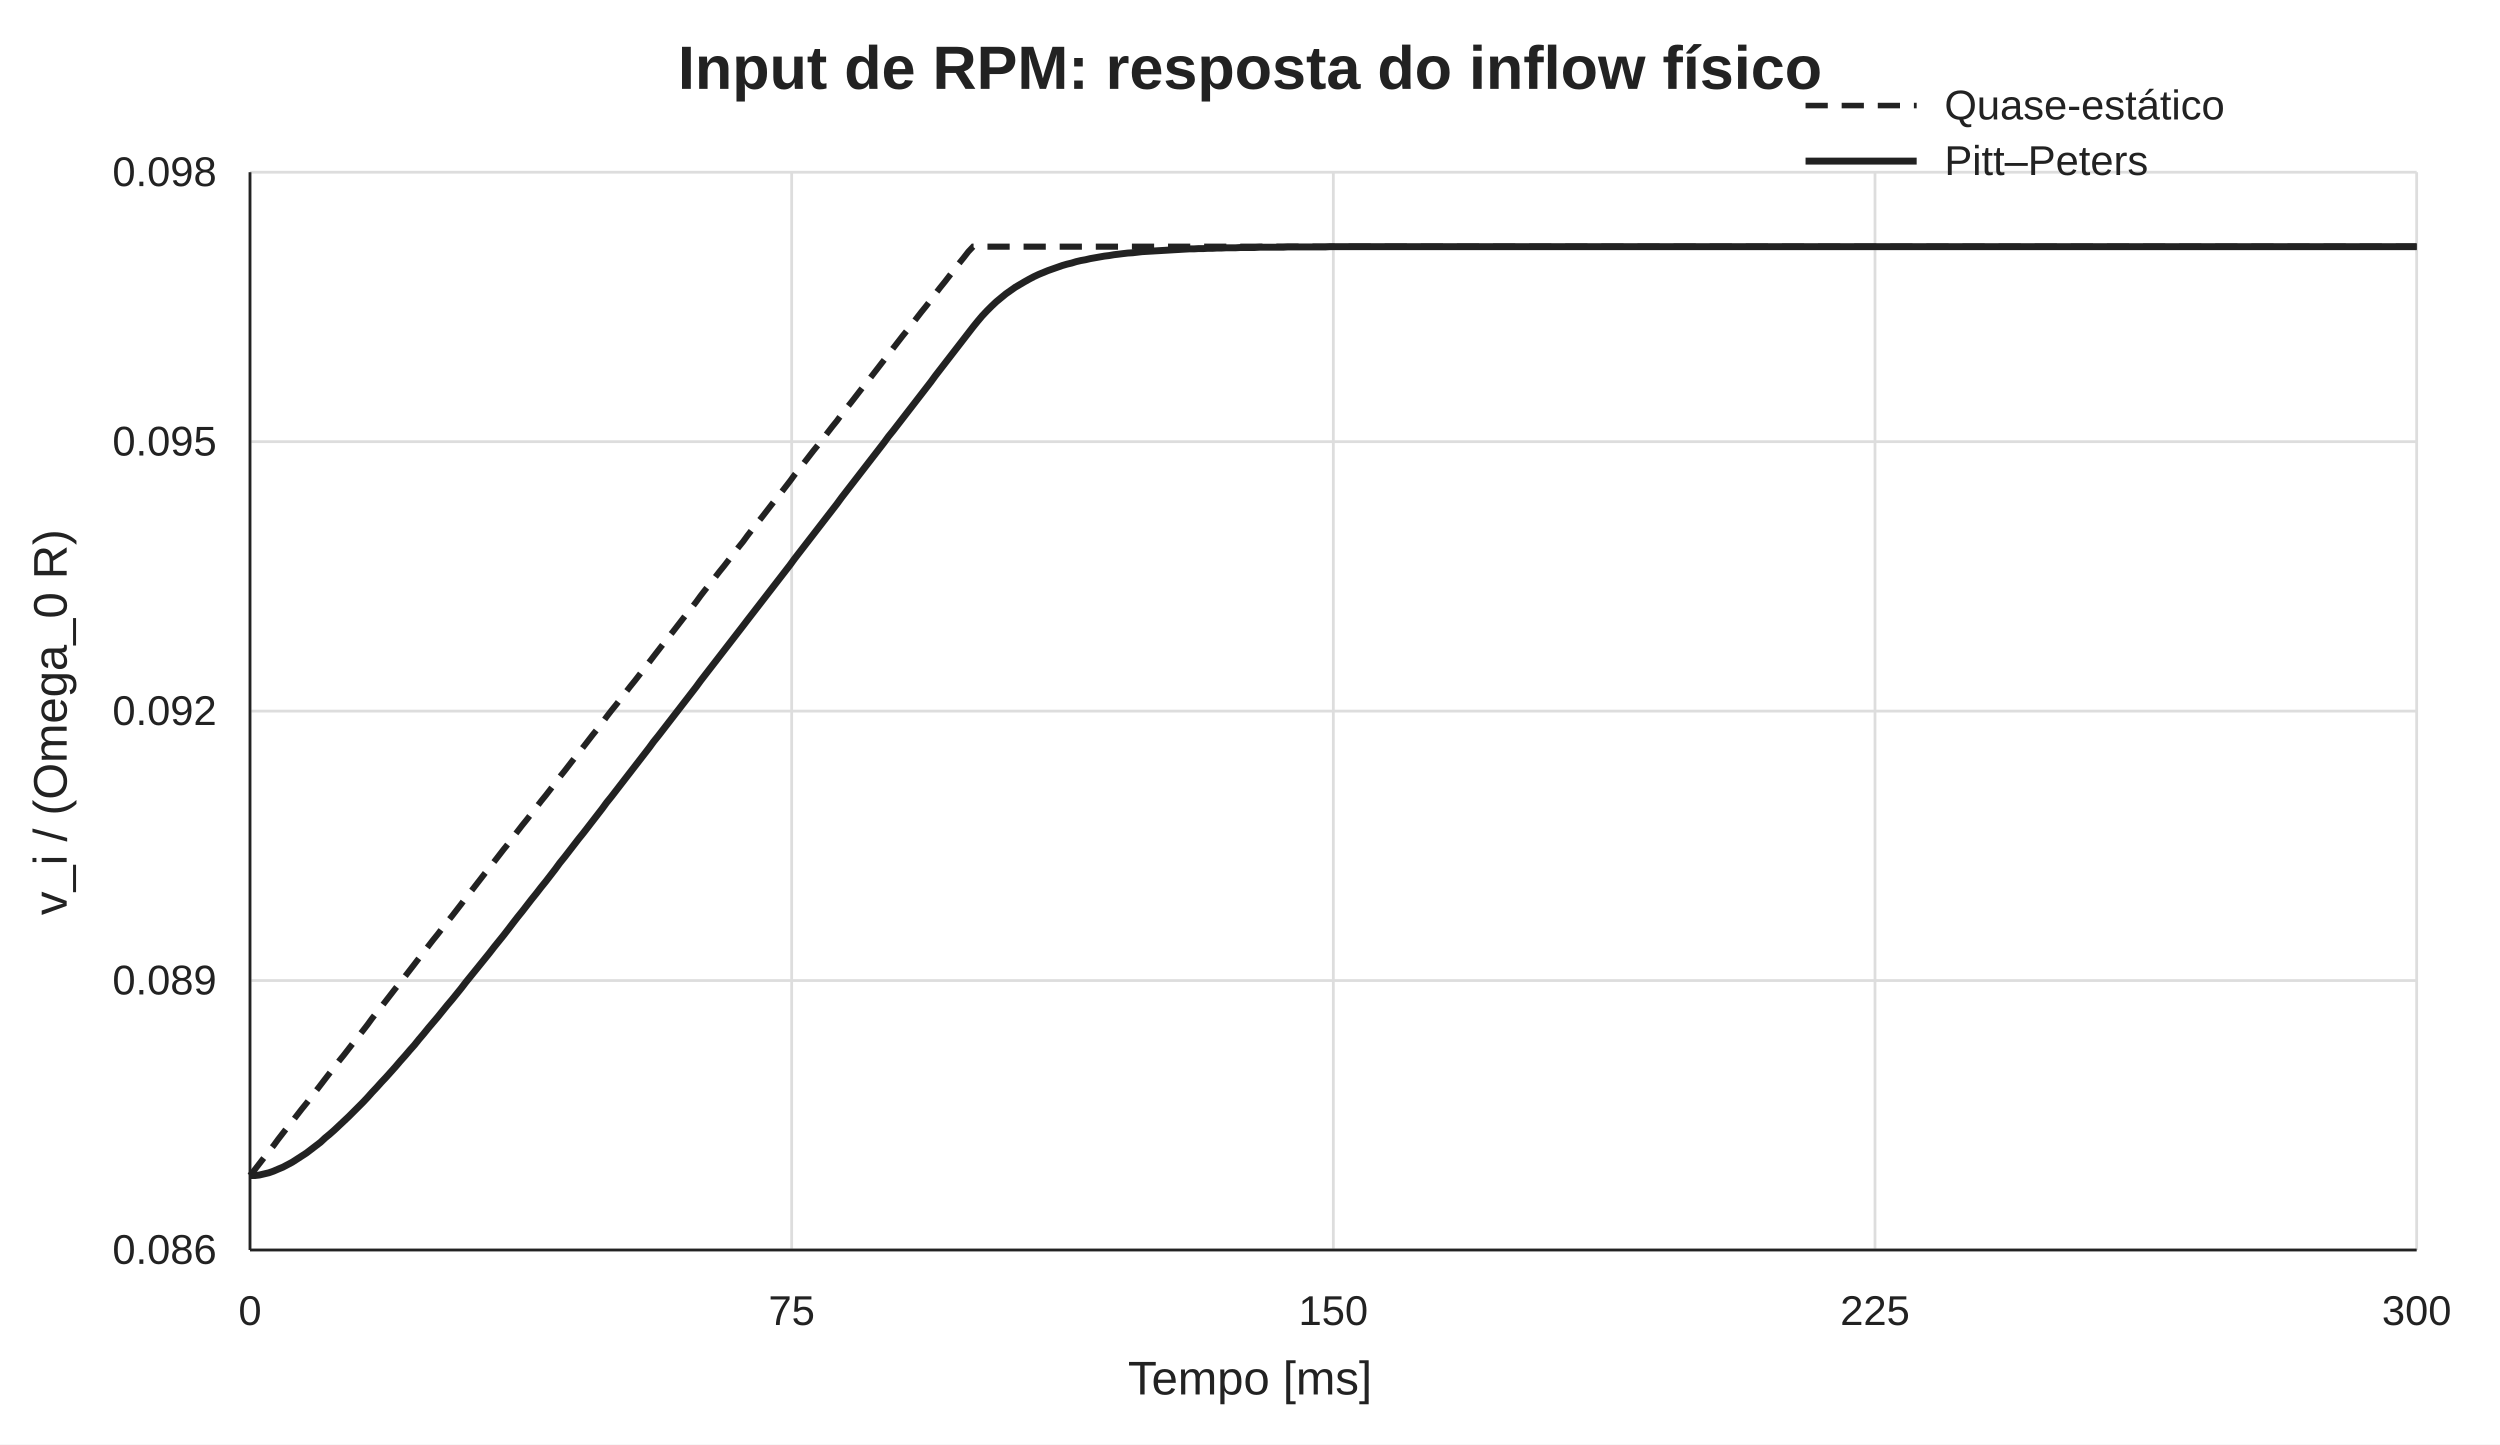
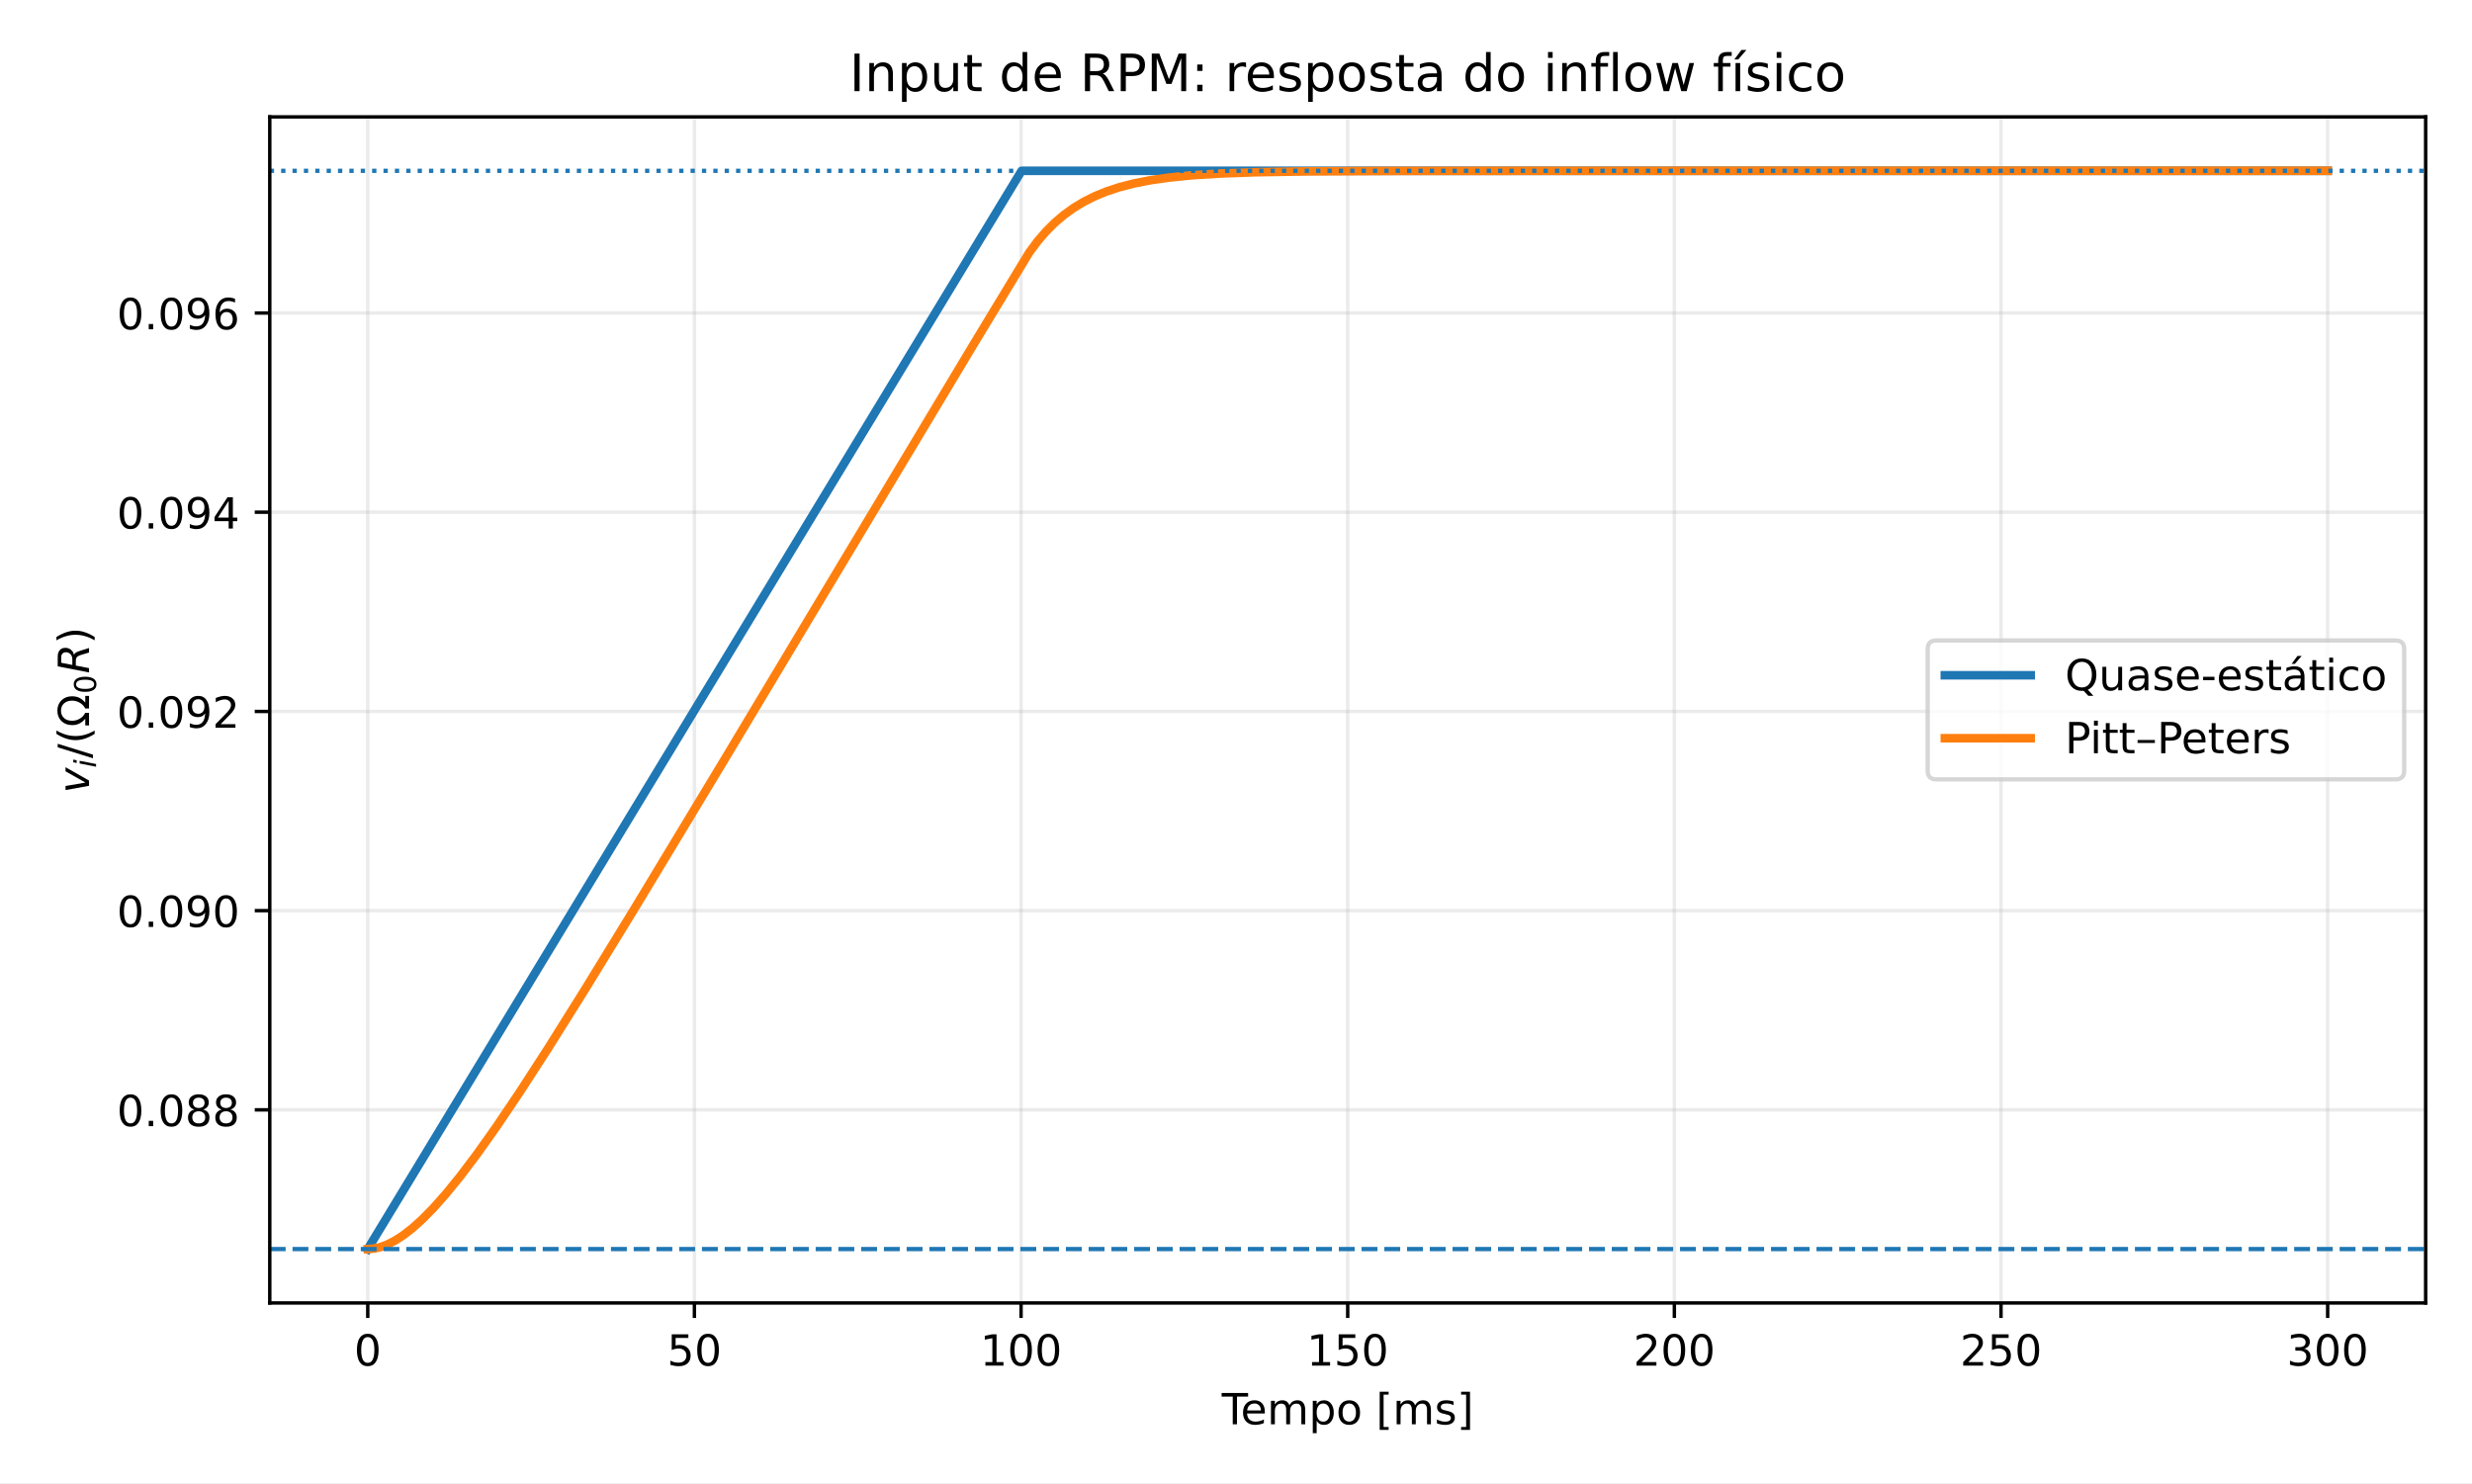
- <svg xmlns="http://www.w3.org/2000/svg" width="900" height="520" viewBox="0 0 900 520">
-   <style>text{font-family:Arial,sans-serif;font-size:15px;fill:#222}.title{font-size:22px;font-weight:600}.lab{font-size:17px}</style>
-   <rect width="100%" height="100%" fill="white" />
-   <text class="title" x="450" y="32" text-anchor="middle">Input de RPM: resposta do inflow físico</text>
-   <line x1="90" y1="62" x2="90" y2="450" stroke="#ddd" />
-   <text x="90" y="477" text-anchor="middle">0</text>
-   <line x1="90" y1="62" x2="870" y2="62" stroke="#ddd" />
-   <text x="78" y="67" text-anchor="end">0.098</text>
-   <line x1="285" y1="62" x2="285" y2="450" stroke="#ddd" />
-   <text x="285" y="477" text-anchor="middle">75</text>
-   <line x1="90" y1="159" x2="870" y2="159" stroke="#ddd" />
-   <text x="78" y="164" text-anchor="end">0.095</text>
-   <line x1="480" y1="62" x2="480" y2="450" stroke="#ddd" />
-   <text x="480" y="477" text-anchor="middle">150</text>
-   <line x1="90" y1="256" x2="870" y2="256" stroke="#ddd" />
-   <text x="78" y="261" text-anchor="end">0.092</text>
-   <line x1="675" y1="62" x2="675" y2="450" stroke="#ddd" />
-   <text x="675" y="477" text-anchor="middle">225</text>
-   <line x1="90" y1="353" x2="870" y2="353" stroke="#ddd" />
-   <text x="78" y="358" text-anchor="end">0.089</text>
-   <line x1="870" y1="62" x2="870" y2="450" stroke="#ddd" />
-   <text x="870" y="477" text-anchor="middle">300</text>
-   <line x1="90" y1="450" x2="870" y2="450" stroke="#ddd" />
-   <text x="78" y="455" text-anchor="end">0.086</text>
-   <line x1="90" y1="450" x2="870" y2="450" stroke="#222" />
-   <line x1="90" y1="62" x2="90" y2="450" stroke="#222" />
-   <polyline fill="none" stroke="#222" stroke-width="2.2" stroke-dasharray="8 5" points="90.0,423.2 91.7,421.1 93.4,418.9 95.1,416.7 96.8,414.5 98.5,412.4 100.1,410.2 101.8,408.0 103.5,405.8 105.2,403.7 106.9,401.5 108.6,399.3 110.3,397.2 112.0,395.0 113.7,392.8 115.4,390.6 117.0,388.5 118.7,386.3 120.4,384.1 122.1,381.9 123.8,379.8 125.5,377.6 127.2,375.4 128.9,373.2 130.6,371.1 132.3,368.9 133.9,366.7 135.6,364.5 137.3,362.4 139.0,360.2 140.7,358.0 142.4,355.8 144.1,353.7 145.8,351.5 147.5,349.3 149.2,347.1 150.8,345.0 152.5,342.8 154.2,340.6 155.9,338.4 157.6,336.3 159.3,334.1 161.0,331.9 162.7,329.8 164.4,327.6 166.1,325.4 167.7,323.2 169.4,321.1 171.1,318.9 172.8,316.7 174.5,314.5 176.2,312.4 177.9,310.2 179.6,308.0 181.3,305.8 183.0,303.7 184.6,301.5 186.3,299.3 188.0,297.1 189.7,295.0 191.4,292.8 193.1,290.6 194.8,288.4 196.5,286.3 198.2,284.1 199.9,281.9 201.5,279.7 203.2,277.6 204.9,275.4 206.6,273.2 208.3,271.1 210.0,268.9 211.7,266.7 213.4,264.5 215.1,262.4 216.8,260.2 218.4,258.0 220.1,255.8 221.8,253.7 223.5,251.5 225.2,249.3 226.9,247.1 228.6,245.0 230.3,242.8 232.0,240.6 233.7,238.4 235.3,236.3 237.0,234.1 238.7,231.9 240.4,229.7 242.1,227.6 243.8,225.4 245.5,223.2 247.2,221.0 248.9,218.9 250.6,216.7 252.2,214.5 253.9,212.3 255.6,210.2 257.3,208.0 259.0,205.8 260.7,203.7 262.4,201.5 264.1,199.3 265.8,197.1 267.5,195.0 269.1,192.8 270.8,190.6 272.5,188.4 274.2,186.3 275.9,184.1 277.6,181.9 279.3,179.7 281.0,177.6 282.7,175.4 284.4,173.2 286.0,171.0 287.7,168.9 289.4,166.7 291.1,164.5 292.8,162.3 294.5,160.2 296.2,158.0 297.9,155.8 299.6,153.6 301.3,151.5 302.9,149.3 304.6,147.1 306.3,145.0 308.0,142.8 309.7,140.6 311.4,138.4 313.1,136.3 314.8,134.1 316.5,131.9 318.2,129.7 319.8,127.6 321.5,125.4 323.2,123.2 324.9,121.0 326.6,118.9 328.3,116.7 330.0,114.5 331.7,112.3 333.4,110.2 335.1,108.0 336.7,105.8 338.4,103.6 340.1,101.5 341.8,99.3 343.5,97.1 345.2,94.9 346.9,92.8 348.6,90.6 350.3,88.8 352.0,88.8 353.6,88.8 355.3,88.8 357.0,88.8 358.7,88.8 360.4,88.8 362.1,88.8 363.8,88.8 365.5,88.8 367.2,88.8 368.9,88.8 370.5,88.8 372.2,88.8 373.9,88.8 375.6,88.8 377.3,88.8 379.0,88.8 380.7,88.8 382.4,88.8 384.1,88.8 385.8,88.8 387.4,88.8 389.1,88.8 390.8,88.8 392.5,88.8 394.2,88.8 395.9,88.8 397.6,88.8 399.3,88.8 401.0,88.8 402.7,88.8 404.3,88.8 406.0,88.8 407.7,88.8 409.4,88.8 411.1,88.8 412.8,88.8 414.5,88.8 416.2,88.8 417.9,88.8 419.6,88.8 421.2,88.8 422.9,88.8 424.6,88.8 426.3,88.8 428.0,88.8 429.7,88.8 431.4,88.8 433.1,88.8 434.8,88.8 436.5,88.8 438.1,88.8 439.8,88.8 441.5,88.8 443.2,88.8 444.9,88.8 446.6,88.8 448.3,88.8 450.0,88.8 451.7,88.8 453.4,88.8 455.0,88.8 456.7,88.8 458.4,88.8 460.1,88.8 461.8,88.8 463.5,88.8 465.2,88.8 466.9,88.8 468.6,88.8 470.3,88.8 471.9,88.8 473.6,88.8 475.3,88.8 477.0,88.8 478.7,88.8 480.4,88.8 482.1,88.8 483.8,88.8 485.5,88.8 487.2,88.8 488.8,88.8 490.5,88.8 492.2,88.8 493.9,88.8 495.6,88.8 497.3,88.8 499.0,88.8 500.7,88.8 502.4,88.8 504.1,88.8 505.7,88.8 507.4,88.8 509.1,88.8 510.8,88.8 512.5,88.8 514.2,88.8 515.9,88.8 517.6,88.8 519.3,88.8 521.0,88.8 522.6,88.8 524.3,88.8 526.0,88.8 527.7,88.8 529.4,88.8 531.1,88.8 532.8,88.8 534.5,88.8 536.2,88.8 537.9,88.8 539.5,88.8 541.2,88.8 542.9,88.8 544.6,88.8 546.3,88.8 548.0,88.8 549.7,88.8 551.4,88.8 553.1,88.8 554.8,88.8 556.4,88.8 558.1,88.8 559.8,88.8 561.5,88.8 563.2,88.8 564.9,88.8 566.6,88.8 568.3,88.8 570.0,88.8 571.7,88.8 573.3,88.8 575.0,88.8 576.7,88.8 578.4,88.8 580.1,88.8 581.8,88.8 583.5,88.8 585.2,88.8 586.9,88.8 588.6,88.8 590.2,88.8 591.9,88.8 593.6,88.8 595.3,88.8 597.0,88.8 598.7,88.8 600.4,88.8 602.1,88.8 603.8,88.8 605.5,88.8 607.1,88.8 608.8,88.8 610.5,88.8 612.2,88.8 613.9,88.8 615.6,88.8 617.3,88.8 619.0,88.8 620.7,88.8 622.4,88.8 624.0,88.8 625.7,88.8 627.4,88.8 629.1,88.8 630.8,88.8 632.5,88.8 634.2,88.8 635.9,88.8 637.6,88.8 639.3,88.8 640.9,88.8 642.6,88.8 644.3,88.8 646.0,88.8 647.7,88.8 649.4,88.8 651.1,88.8 652.8,88.8 654.5,88.8 656.2,88.8 657.8,88.8 659.5,88.8 661.2,88.8 662.9,88.8 664.6,88.8 666.3,88.8 668.0,88.8 669.7,88.8 671.4,88.8 673.1,88.8 674.7,88.8 676.4,88.8 678.1,88.8 679.8,88.8 681.5,88.8 683.2,88.8 684.9,88.8 686.6,88.8 688.3,88.8 690.0,88.8 691.6,88.8 693.3,88.8 695.0,88.8 696.7,88.8 698.4,88.8 700.1,88.8 701.8,88.8 703.5,88.8 705.2,88.8 706.9,88.8 708.5,88.8 710.2,88.8 711.9,88.8 713.6,88.8 715.3,88.8 717.0,88.8 718.7,88.8 720.4,88.8 722.1,88.8 723.8,88.8 725.4,88.8 727.1,88.8 728.8,88.8 730.5,88.8 732.2,88.8 733.9,88.8 735.6,88.8 737.3,88.8 739.0,88.8 740.7,88.8 742.3,88.8 744.0,88.8 745.7,88.8 747.4,88.8 749.1,88.8 750.8,88.8 752.5,88.8 754.2,88.8 755.9,88.8 757.6,88.8 759.2,88.8 760.9,88.8 762.6,88.8 764.3,88.8 766.0,88.8 767.7,88.8 769.4,88.8 771.1,88.8 772.8,88.8 774.5,88.8 776.1,88.8 777.8,88.8 779.5,88.8 781.2,88.8 782.9,88.8 784.6,88.8 786.3,88.8 788.0,88.8 789.7,88.8 791.4,88.8 793.0,88.8 794.7,88.8 796.4,88.8 798.1,88.8 799.8,88.8 801.5,88.8 803.2,88.8 804.9,88.8 806.6,88.8 808.3,88.8 809.9,88.8 811.6,88.8 813.3,88.8 815.0,88.8 816.7,88.8 818.4,88.8 820.1,88.8 821.8,88.8 823.5,88.8 825.2,88.8 826.8,88.8 828.5,88.8 830.2,88.8 831.9,88.8 833.6,88.8 835.3,88.8 837.0,88.8 838.7,88.8 840.4,88.8 842.1,88.8 843.7,88.8 845.4,88.8 847.1,88.8 848.8,88.8 850.5,88.8 852.2,88.8 853.9,88.8 855.6,88.8 857.3,88.8 859.0,88.8 860.6,88.8 862.3,88.8 864.0,88.8 865.7,88.8 867.4,88.8 869.1,88.8 870.0,88.8" />
-   <polyline fill="none" stroke="#222" stroke-width="2.5" points="90.0,423.2 91.7,423.2 93.4,423.0 95.1,422.6 96.8,422.2 98.5,421.6 100.1,420.9 101.8,420.2 103.5,419.3 105.2,418.4 106.9,417.3 108.6,416.2 110.3,415.1 112.0,413.8 113.7,412.5 115.4,411.2 117.0,409.7 118.7,408.3 120.4,406.8 122.1,405.2 123.8,403.6 125.5,402.0 127.2,400.3 128.9,398.6 130.6,396.9 132.3,395.1 133.9,393.3 135.6,391.5 137.3,389.6 139.0,387.8 140.7,385.9 142.4,384.0 144.1,382.0 145.8,380.1 147.5,378.1 149.2,376.2 150.8,374.2 152.5,372.2 154.2,370.1 155.9,368.1 157.6,366.1 159.3,364.0 161.0,361.9 162.7,359.9 164.4,357.8 166.1,355.7 167.7,353.6 169.4,351.5 171.1,349.4 172.8,347.3 174.5,345.2 176.2,343.1 177.9,340.9 179.6,338.8 181.3,336.7 183.0,334.5 184.6,332.4 186.3,330.2 188.0,328.1 189.7,325.9 191.4,323.7 193.1,321.6 194.8,319.4 196.5,317.3 198.2,315.1 199.9,312.9 201.5,310.7 203.2,308.6 204.9,306.4 206.6,304.2 208.3,302.0 210.0,299.9 211.7,297.7 213.4,295.5 215.1,293.3 216.8,291.1 218.4,288.9 220.1,286.8 221.8,284.6 223.5,282.4 225.2,280.2 226.9,278.0 228.6,275.8 230.3,273.6 232.0,271.4 233.7,269.2 235.3,267.0 237.0,264.9 238.7,262.7 240.4,260.5 242.1,258.3 243.8,256.1 245.5,253.9 247.2,251.7 248.9,249.5 250.6,247.3 252.2,245.1 253.9,242.9 255.6,240.7 257.3,238.5 259.0,236.3 260.7,234.1 262.4,231.9 264.1,229.7 265.8,227.5 267.5,225.3 269.1,223.2 270.8,221.0 272.5,218.8 274.2,216.6 275.9,214.4 277.6,212.2 279.3,210.0 281.0,207.8 282.7,205.6 284.4,203.4 286.0,201.2 287.7,199.0 289.4,196.8 291.1,194.6 292.8,192.4 294.5,190.2 296.2,188.0 297.9,185.8 299.6,183.6 301.3,181.4 302.9,179.2 304.6,177.0 306.3,174.8 308.0,172.6 309.7,170.4 311.4,168.2 313.1,166.0 314.8,163.8 316.5,161.6 318.2,159.4 319.8,157.2 321.5,155.1 323.2,152.9 324.9,150.7 326.6,148.5 328.3,146.3 330.0,144.1 331.7,141.9 333.4,139.7 335.1,137.5 336.7,135.3 338.4,133.1 340.1,130.9 341.8,128.7 343.5,126.5 345.2,124.3 346.9,122.1 348.6,119.9 350.3,117.7 352.0,115.6 353.6,113.7 355.3,111.9 357.0,110.2 358.7,108.6 360.4,107.2 362.1,105.8 363.8,104.6 365.5,103.4 367.2,102.4 368.9,101.4 370.5,100.5 372.2,99.6 373.9,98.8 375.6,98.1 377.3,97.4 379.0,96.8 380.7,96.2 382.4,95.6 384.1,95.1 385.8,94.7 387.4,94.2 389.1,93.8 390.8,93.5 392.5,93.1 394.2,92.8 395.9,92.5 397.6,92.2 399.3,92.0 401.0,91.7 402.7,91.5 404.3,91.3 406.0,91.1 407.7,91.0 409.4,90.8 411.1,90.6 412.8,90.5 414.5,90.4 416.2,90.3 417.9,90.2 419.6,90.1 421.2,90.0 422.9,89.9 424.6,89.8 426.3,89.7 428.0,89.6 429.7,89.6 431.4,89.5 433.1,89.5 434.8,89.4 436.5,89.4 438.1,89.3 439.8,89.3 441.5,89.2 443.2,89.2 444.9,89.2 446.6,89.1 448.3,89.1 450.0,89.1 451.7,89.1 453.4,89.0 455.0,89.0 456.7,89.0 458.4,89.0 460.1,89.0 461.8,89.0 463.5,88.9 465.2,88.9 466.9,88.9 468.6,88.9 470.3,88.9 471.9,88.9 473.6,88.9 475.3,88.9 477.0,88.9 478.7,88.8 480.4,88.8 482.1,88.8 483.8,88.8 485.5,88.8 487.2,88.8 488.8,88.8 490.5,88.8 492.2,88.8 493.9,88.8 495.6,88.8 497.3,88.8 499.0,88.8 500.7,88.8 502.4,88.8 504.1,88.8 505.7,88.8 507.4,88.8 509.1,88.8 510.8,88.8 512.5,88.8 514.2,88.8 515.9,88.8 517.6,88.8 519.3,88.8 521.0,88.8 522.6,88.8 524.3,88.8 526.0,88.8 527.7,88.8 529.4,88.8 531.1,88.8 532.8,88.8 534.5,88.8 536.2,88.8 537.9,88.8 539.5,88.8 541.2,88.8 542.9,88.8 544.6,88.8 546.3,88.8 548.0,88.8 549.7,88.8 551.4,88.8 553.1,88.8 554.8,88.8 556.4,88.8 558.1,88.8 559.8,88.8 561.5,88.8 563.2,88.8 564.9,88.8 566.6,88.8 568.3,88.8 570.0,88.8 571.7,88.8 573.3,88.8 575.0,88.8 576.7,88.8 578.4,88.8 580.1,88.8 581.8,88.8 583.5,88.8 585.2,88.8 586.9,88.8 588.6,88.8 590.2,88.8 591.9,88.8 593.6,88.8 595.3,88.8 597.0,88.8 598.7,88.8 600.4,88.8 602.1,88.8 603.8,88.8 605.5,88.8 607.1,88.8 608.8,88.8 610.5,88.8 612.2,88.8 613.9,88.8 615.6,88.8 617.3,88.8 619.0,88.8 620.7,88.8 622.4,88.8 624.0,88.8 625.7,88.8 627.4,88.8 629.1,88.8 630.8,88.8 632.5,88.8 634.2,88.8 635.9,88.8 637.6,88.8 639.3,88.8 640.9,88.8 642.6,88.8 644.3,88.8 646.0,88.8 647.7,88.8 649.4,88.8 651.1,88.8 652.8,88.8 654.5,88.8 656.2,88.8 657.8,88.8 659.5,88.8 661.2,88.8 662.9,88.8 664.6,88.8 666.3,88.8 668.0,88.8 669.7,88.8 671.4,88.8 673.1,88.8 674.7,88.8 676.4,88.8 678.1,88.8 679.8,88.8 681.5,88.8 683.2,88.8 684.9,88.8 686.6,88.8 688.3,88.8 690.0,88.8 691.6,88.8 693.3,88.8 695.0,88.8 696.7,88.8 698.4,88.8 700.1,88.8 701.8,88.8 703.5,88.8 705.2,88.8 706.9,88.8 708.5,88.8 710.2,88.8 711.9,88.8 713.6,88.8 715.3,88.8 717.0,88.8 718.7,88.8 720.4,88.8 722.1,88.8 723.8,88.8 725.4,88.8 727.1,88.8 728.8,88.8 730.5,88.8 732.2,88.8 733.9,88.8 735.6,88.8 737.3,88.8 739.0,88.8 740.7,88.8 742.3,88.8 744.0,88.8 745.7,88.8 747.4,88.8 749.1,88.8 750.8,88.8 752.5,88.8 754.2,88.8 755.9,88.8 757.6,88.8 759.2,88.8 760.9,88.8 762.6,88.8 764.3,88.8 766.0,88.8 767.7,88.8 769.4,88.8 771.1,88.8 772.8,88.8 774.5,88.8 776.1,88.8 777.8,88.8 779.5,88.8 781.2,88.8 782.9,88.8 784.6,88.8 786.3,88.8 788.0,88.8 789.7,88.8 791.4,88.8 793.0,88.8 794.7,88.8 796.4,88.8 798.1,88.8 799.8,88.8 801.5,88.8 803.2,88.8 804.9,88.8 806.6,88.8 808.3,88.8 809.9,88.8 811.6,88.8 813.3,88.8 815.0,88.8 816.7,88.8 818.4,88.8 820.1,88.8 821.8,88.8 823.5,88.8 825.2,88.8 826.8,88.8 828.5,88.8 830.2,88.8 831.9,88.8 833.6,88.8 835.3,88.8 837.0,88.8 838.7,88.8 840.4,88.8 842.1,88.8 843.7,88.8 845.4,88.8 847.1,88.8 848.8,88.8 850.5,88.8 852.2,88.8 853.9,88.8 855.6,88.8 857.3,88.8 859.0,88.8 860.6,88.8 862.3,88.8 864.0,88.8 865.7,88.8 867.4,88.8 869.1,88.8 870.0,88.8" />
-   <text class="lab" x="450" y="502" text-anchor="middle">Tempo [ms]</text>
-   <text class="lab" transform="translate(24 260) rotate(-90)" text-anchor="middle">v_i / (Omega_0 R)</text>
-   <line x1="650" y1="38" x2="690" y2="38" stroke="#222" stroke-width="2" stroke-dasharray="8 5" />
-   <text x="700" y="43">Quase-estático</text>
-   <line x1="650" y1="58" x2="690" y2="58" stroke="#222" stroke-width="2.5" />
-   <text x="700" y="63">Pitt–Peters</text>
+ <svg xmlns="http://www.w3.org/2000/svg" xmlns:xlink="http://www.w3.org/1999/xlink" width="576pt" height="345.6pt" viewBox="0 0 576 345.6" version="1.1">
+   <defs>
+     <style type="text/css">*{stroke-linejoin: round; stroke-linecap: butt}</style>
+   </defs>
+   <g id="figure_1">
+     <g id="patch_1">
+       <path d="M 0 345.6  L 576 345.6  L 576 0  L 0 0  z " style="fill: #ffffff" />
+     </g>
+     <g id="axes_1">
+       <g id="patch_2">
+         <path d="M 62.858 303.64  L 565.2 303.64  L 565.2 27.24  L 62.858 27.24  z " style="fill: #ffffff" />
+       </g>
+       <g id="matplotlib.axis_1">
+         <g id="xtick_1">
+           <g id="line2d_1">
+             <path d="M 85.692 303.64  L 85.692 27.24  " clip-path="url(#pd64f3fe9ce)" style="fill: none; stroke: #b0b0b0; stroke-opacity: 0.25; stroke-width: 0.8; stroke-linecap: square" />
+           </g>
+           <g id="line2d_2">
+             <defs>
+               <path id="mab93acaf4c" d="M 0 0  L 0 3.5  " style="stroke: #000000; stroke-width: 0.8" />
+             </defs>
+             <g>
+               <use xlink:href="#mab93acaf4c" x="85.692" y="303.64" style="stroke: #000000; stroke-width: 0.8" />
+             </g>
+           </g>
+           <g id="text_1">
+             <text style="font-size: 10px; font-family: 'DejaVu Sans', 'Bitstream Vera Sans', 'Computer Modern Sans Serif', 'Lucida Grande', 'Verdana', 'Geneva', 'Lucid', 'Arial', 'Helvetica', 'Avant Garde', sans-serif; text-anchor: middle" x="85.692" y="318.238" transform="rotate(-0 85.69173 318.2384)">0</text>
+           </g>
+         </g>
+         <g id="xtick_2">
+           <g id="line2d_3">
+             <path d="M 161.804 303.64  L 161.804 27.24  " clip-path="url(#pd64f3fe9ce)" style="fill: none; stroke: #b0b0b0; stroke-opacity: 0.25; stroke-width: 0.8; stroke-linecap: square" />
+           </g>
+           <g id="line2d_4">
+             <g>
+               <use xlink:href="#mab93acaf4c" x="161.804" y="303.64" style="stroke: #000000; stroke-width: 0.8" />
+             </g>
+           </g>
+           <g id="text_2">
+             <text style="font-size: 10px; font-family: 'DejaVu Sans', 'Bitstream Vera Sans', 'Computer Modern Sans Serif', 'Lucida Grande', 'Verdana', 'Geneva', 'Lucid', 'Arial', 'Helvetica', 'Avant Garde', sans-serif; text-anchor: middle" x="161.804" y="318.238" transform="rotate(-0 161.8042 318.2384)">50</text>
+           </g>
+         </g>
+         <g id="xtick_3">
+           <g id="line2d_5">
+             <path d="M 237.917 303.64  L 237.917 27.24  " clip-path="url(#pd64f3fe9ce)" style="fill: none; stroke: #b0b0b0; stroke-opacity: 0.25; stroke-width: 0.8; stroke-linecap: square" />
+           </g>
+           <g id="line2d_6">
+             <g>
+               <use xlink:href="#mab93acaf4c" x="237.917" y="303.64" style="stroke: #000000; stroke-width: 0.8" />
+             </g>
+           </g>
+           <g id="text_3">
+             <text style="font-size: 10px; font-family: 'DejaVu Sans', 'Bitstream Vera Sans', 'Computer Modern Sans Serif', 'Lucida Grande', 'Verdana', 'Geneva', 'Lucid', 'Arial', 'Helvetica', 'Avant Garde', sans-serif; text-anchor: middle" x="237.917" y="318.238" transform="rotate(-0 237.9166 318.2384)">100</text>
+           </g>
+         </g>
+         <g id="xtick_4">
+           <g id="line2d_7">
+             <path d="M 314.029 303.64  L 314.029 27.24  " clip-path="url(#pd64f3fe9ce)" style="fill: none; stroke: #b0b0b0; stroke-opacity: 0.25; stroke-width: 0.8; stroke-linecap: square" />
+           </g>
+           <g id="line2d_8">
+             <g>
+               <use xlink:href="#mab93acaf4c" x="314.029" y="303.64" style="stroke: #000000; stroke-width: 0.8" />
+             </g>
+           </g>
+           <g id="text_4">
+             <text style="font-size: 10px; font-family: 'DejaVu Sans', 'Bitstream Vera Sans', 'Computer Modern Sans Serif', 'Lucida Grande', 'Verdana', 'Geneva', 'Lucid', 'Arial', 'Helvetica', 'Avant Garde', sans-serif; text-anchor: middle" x="314.029" y="318.238" transform="rotate(-0 314.029 318.2384)">150</text>
+           </g>
+         </g>
+         <g id="xtick_5">
+           <g id="line2d_9">
+             <path d="M 390.141 303.64  L 390.141 27.24  " clip-path="url(#pd64f3fe9ce)" style="fill: none; stroke: #b0b0b0; stroke-opacity: 0.25; stroke-width: 0.8; stroke-linecap: square" />
+           </g>
+           <g id="line2d_10">
+             <g>
+               <use xlink:href="#mab93acaf4c" x="390.141" y="303.64" style="stroke: #000000; stroke-width: 0.8" />
+             </g>
+           </g>
+           <g id="text_5">
+             <text style="font-size: 10px; font-family: 'DejaVu Sans', 'Bitstream Vera Sans', 'Computer Modern Sans Serif', 'Lucida Grande', 'Verdana', 'Geneva', 'Lucid', 'Arial', 'Helvetica', 'Avant Garde', sans-serif; text-anchor: middle" x="390.141" y="318.238" transform="rotate(-0 390.1414 318.2384)">200</text>
+           </g>
+         </g>
+         <g id="xtick_6">
+           <g id="line2d_11">
+             <path d="M 466.254 303.64  L 466.254 27.24  " clip-path="url(#pd64f3fe9ce)" style="fill: none; stroke: #b0b0b0; stroke-opacity: 0.25; stroke-width: 0.8; stroke-linecap: square" />
+           </g>
+           <g id="line2d_12">
+             <g>
+               <use xlink:href="#mab93acaf4c" x="466.254" y="303.64" style="stroke: #000000; stroke-width: 0.8" />
+             </g>
+           </g>
+           <g id="text_6">
+             <text style="font-size: 10px; font-family: 'DejaVu Sans', 'Bitstream Vera Sans', 'Computer Modern Sans Serif', 'Lucida Grande', 'Verdana', 'Geneva', 'Lucid', 'Arial', 'Helvetica', 'Avant Garde', sans-serif; text-anchor: middle" x="466.254" y="318.238" transform="rotate(-0 466.2538 318.2384)">250</text>
+           </g>
+         </g>
+         <g id="xtick_7">
+           <g id="line2d_13">
+             <path d="M 542.366 303.64  L 542.366 27.24  " clip-path="url(#pd64f3fe9ce)" style="fill: none; stroke: #b0b0b0; stroke-opacity: 0.25; stroke-width: 0.8; stroke-linecap: square" />
+           </g>
+           <g id="line2d_14">
+             <g>
+               <use xlink:href="#mab93acaf4c" x="542.366" y="303.64" style="stroke: #000000; stroke-width: 0.8" />
+             </g>
+           </g>
+           <g id="text_7">
+             <text style="font-size: 10px; font-family: 'DejaVu Sans', 'Bitstream Vera Sans', 'Computer Modern Sans Serif', 'Lucida Grande', 'Verdana', 'Geneva', 'Lucid', 'Arial', 'Helvetica', 'Avant Garde', sans-serif; text-anchor: middle" x="542.366" y="318.238" transform="rotate(-0 542.3663 318.2384)">300</text>
+           </g>
+         </g>
+         <g id="text_8">
+           <text style="font-size: 10px; font-family: 'DejaVu Sans', 'Bitstream Vera Sans', 'Computer Modern Sans Serif', 'Lucida Grande', 'Verdana', 'Geneva', 'Lucid', 'Arial', 'Helvetica', 'Avant Garde', sans-serif; text-anchor: middle" x="314.029" y="331.917" transform="rotate(-0 314.029 331.9166)">Tempo [ms]</text>
+         </g>
+       </g>
+       <g id="matplotlib.axis_2">
+         <g id="ytick_1">
+           <g id="line2d_15">
+             <path d="M 62.858 258.639  L 565.2 258.639  " clip-path="url(#pd64f3fe9ce)" style="fill: none; stroke: #b0b0b0; stroke-opacity: 0.25; stroke-width: 0.8; stroke-linecap: square" />
+           </g>
+           <g id="line2d_16">
+             <defs>
+               <path id="m6bdf57339a" d="M 0 0  L -3.5 0  " style="stroke: #000000; stroke-width: 0.8" />
+             </defs>
+             <g>
+               <use xlink:href="#m6bdf57339a" x="62.858" y="258.639" style="stroke: #000000; stroke-width: 0.8" />
+             </g>
+           </g>
+           <g id="text_9">
+             <text style="font-size: 10px; font-family: 'DejaVu Sans', 'Bitstream Vera Sans', 'Computer Modern Sans Serif', 'Lucida Grande', 'Verdana', 'Geneva', 'Lucid', 'Arial', 'Helvetica', 'Avant Garde', sans-serif; text-anchor: end" x="55.858" y="262.438" transform="rotate(-0 55.858 262.4383)">0.088</text>
+           </g>
+         </g>
+         <g id="ytick_2">
+           <g id="line2d_17">
+             <path d="M 62.858 212.216  L 565.2 212.216  " clip-path="url(#pd64f3fe9ce)" style="fill: none; stroke: #b0b0b0; stroke-opacity: 0.25; stroke-width: 0.8; stroke-linecap: square" />
+           </g>
+           <g id="line2d_18">
+             <g>
+               <use xlink:href="#m6bdf57339a" x="62.858" y="212.216" style="stroke: #000000; stroke-width: 0.8" />
+             </g>
+           </g>
+           <g id="text_10">
+             <text style="font-size: 10px; font-family: 'DejaVu Sans', 'Bitstream Vera Sans', 'Computer Modern Sans Serif', 'Lucida Grande', 'Verdana', 'Geneva', 'Lucid', 'Arial', 'Helvetica', 'Avant Garde', sans-serif; text-anchor: end" x="55.858" y="216.015" transform="rotate(-0 55.858 216.0152)">0.090</text>
+           </g>
+         </g>
+         <g id="ytick_3">
+           <g id="line2d_19">
+             <path d="M 62.858 165.793  L 565.2 165.793  " clip-path="url(#pd64f3fe9ce)" style="fill: none; stroke: #b0b0b0; stroke-opacity: 0.25; stroke-width: 0.8; stroke-linecap: square" />
+           </g>
+           <g id="line2d_20">
+             <g>
+               <use xlink:href="#m6bdf57339a" x="62.858" y="165.793" style="stroke: #000000; stroke-width: 0.8" />
+             </g>
+           </g>
+           <g id="text_11">
+             <text style="font-size: 10px; font-family: 'DejaVu Sans', 'Bitstream Vera Sans', 'Computer Modern Sans Serif', 'Lucida Grande', 'Verdana', 'Geneva', 'Lucid', 'Arial', 'Helvetica', 'Avant Garde', sans-serif; text-anchor: end" x="55.858" y="169.592" transform="rotate(-0 55.858 169.592)">0.092</text>
+           </g>
+         </g>
+         <g id="ytick_4">
+           <g id="line2d_21">
+             <path d="M 62.858 119.37  L 565.2 119.37  " clip-path="url(#pd64f3fe9ce)" style="fill: none; stroke: #b0b0b0; stroke-opacity: 0.25; stroke-width: 0.8; stroke-linecap: square" />
+           </g>
+           <g id="line2d_22">
+             <g>
+               <use xlink:href="#m6bdf57339a" x="62.858" y="119.37" style="stroke: #000000; stroke-width: 0.8" />
+             </g>
+           </g>
+           <g id="text_12">
+             <text style="font-size: 10px; font-family: 'DejaVu Sans', 'Bitstream Vera Sans', 'Computer Modern Sans Serif', 'Lucida Grande', 'Verdana', 'Geneva', 'Lucid', 'Arial', 'Helvetica', 'Avant Garde', sans-serif; text-anchor: end" x="55.858" y="123.169" transform="rotate(-0 55.858 123.1689)">0.094</text>
+           </g>
+         </g>
+         <g id="ytick_5">
+           <g id="line2d_23">
+             <path d="M 62.858 72.946  L 565.2 72.946  " clip-path="url(#pd64f3fe9ce)" style="fill: none; stroke: #b0b0b0; stroke-opacity: 0.25; stroke-width: 0.8; stroke-linecap: square" />
+           </g>
+           <g id="line2d_24">
+             <g>
+               <use xlink:href="#m6bdf57339a" x="62.858" y="72.946" style="stroke: #000000; stroke-width: 0.8" />
+             </g>
+           </g>
+           <g id="text_13">
+             <text style="font-size: 10px; font-family: 'DejaVu Sans', 'Bitstream Vera Sans', 'Computer Modern Sans Serif', 'Lucida Grande', 'Verdana', 'Geneva', 'Lucid', 'Arial', 'Helvetica', 'Avant Garde', sans-serif; text-anchor: end" x="55.858" y="76.746" transform="rotate(-0 55.858 76.74569)">0.096</text>
+           </g>
+         </g>
+         <g id="text_14">
+           <g transform="translate(21.15019 184.84) rotate(-90)">
+             <text>
+               <tspan x="0" y="-0.406" style="font-style: oblique; font-size: 10px; font-family: 'DejaVu Sans'">v</tspan>
+               <tspan x="27.871" y="-0.406" style="font-style: oblique; font-size: 10px; font-family: 'DejaVu Sans'">R</tspan>
+               <tspan x="5.918" y="1.234" style="font-style: oblique; font-size: 7px; font-family: 'DejaVu Sans'">i</tspan>
+               <tspan x="8.136" y="-0.406" style="font-size: 10px; font-family: 'DejaVu Sans'">/</tspan>
+               <tspan x="11.505" y="-0.406" style="font-size: 10px; font-family: 'DejaVu Sans'">(</tspan>
+               <tspan x="15.407" y="-0.406" style="font-size: 10px; font-family: 'DejaVu Sans'">Ω</tspan>
+               <tspan x="34.819" y="-0.406" style="font-size: 10px; font-family: 'DejaVu Sans'">)</tspan>
+               <tspan x="23.144" y="1.234" style="font-size: 7px; font-family: 'DejaVu Sans'">0</tspan>
+             </text>
+           </g>
+         </g>
+       </g>
+       <g id="line2d_25">
+         <path d="M 85.692 291.076  L 238.038 39.804  L 542.366 39.804  L 542.366 39.804  " clip-path="url(#pd64f3fe9ce)" style="fill: none; stroke: #1f77b4; stroke-width: 2; stroke-linecap: square" />
+       </g>
+       <g id="line2d_26">
+         <path d="M 85.692 291.076  L 87.123 290.967  L 88.645 290.621  L 90.258 290.022  L 91.994 289.137  L 93.912 287.903  L 96.013 286.28  L 98.357 284.178  L 100.975 281.52  L 103.928 278.193  L 107.277 274.074  L 111.144 268.953  L 115.65 262.603  L 121.038 254.612  L 127.706 244.309  L 136.322 230.562  L 148.408 210.828  L 168.38 177.74  L 226.652 80.591  L 239.804 58.869  L 241.753 56.243  L 243.732 53.944  L 245.771 51.907  L 247.903 50.09  L 250.155 48.464  L 252.53 47.026  L 255.057 45.756  L 257.797 44.63  L 260.811 43.635  L 264.16 42.768  L 267.966 42.017  L 272.35 41.385  L 277.586 40.862  L 284.071 40.447  L 292.565 40.139  L 304.835 39.934  L 326.481 39.828  L 397.874 39.804  L 542.366 39.804  L 542.366 39.804  " clip-path="url(#pd64f3fe9ce)" style="fill: none; stroke: #ff7f0e; stroke-width: 2; stroke-linecap: square" />
+       </g>
+       <g id="line2d_27">
+         <path d="M 62.858 291.076  L 565.2 291.076  " clip-path="url(#pd64f3fe9ce)" style="fill: none; stroke-dasharray: 3.7,1.6; stroke-dashoffset: 0; stroke: #1f77b4" />
+       </g>
+       <g id="line2d_28">
+         <path d="M 62.858 39.804  L 565.2 39.804  " clip-path="url(#pd64f3fe9ce)" style="fill: none; stroke-dasharray: 1,1.65; stroke-dashoffset: 0; stroke: #1f77b4" />
+       </g>
+       <g id="patch_3">
+         <path d="M 62.858 303.64  L 62.858 27.24  " style="fill: none; stroke: #000000; stroke-width: 0.8; stroke-linejoin: miter; stroke-linecap: square" />
+       </g>
+       <g id="patch_4">
+         <path d="M 565.2 303.64  L 565.2 27.24  " style="fill: none; stroke: #000000; stroke-width: 0.8; stroke-linejoin: miter; stroke-linecap: square" />
+       </g>
+       <g id="patch_5">
+         <path d="M 62.858 303.64  L 565.2 303.64  " style="fill: none; stroke: #000000; stroke-width: 0.8; stroke-linejoin: miter; stroke-linecap: square" />
+       </g>
+       <g id="patch_6">
+         <path d="M 62.858 27.24  L 565.2 27.24  " style="fill: none; stroke: #000000; stroke-width: 0.8; stroke-linejoin: miter; stroke-linecap: square" />
+       </g>
+       <g id="text_15">
+         <text style="font-size: 12px; font-family: 'DejaVu Sans', 'Bitstream Vera Sans', 'Computer Modern Sans Serif', 'Lucida Grande', 'Verdana', 'Geneva', 'Lucid', 'Arial', 'Helvetica', 'Avant Garde', sans-serif; text-anchor: middle" x="314.029" y="21.24" transform="rotate(-0 314.029 21.24)">Input de RPM: resposta do inflow físico</text>
+       </g>
+       <g id="legend_1">
+         <g id="patch_7">
+           <path d="M 451.166 181.618  L 558.2 181.618  Q 560.2 181.618 560.2 179.618  L 560.2 151.262  Q 560.2 149.262 558.2 149.262  L 451.166 149.262  Q 449.166 149.262 449.166 151.262  L 449.166 179.618  Q 449.166 181.618 451.166 181.618  z " style="fill: #ffffff; opacity: 0.8; stroke: #cccccc; stroke-linejoin: miter" />
+         </g>
+         <g id="line2d_29">
+           <path d="M 453.166 157.36  L 463.166 157.36  L 473.166 157.36  " style="fill: none; stroke: #1f77b4; stroke-width: 2; stroke-linecap: square" />
+         </g>
+         <g id="text_16">
+           <text style="font-size: 10px; font-family: 'DejaVu Sans', 'Bitstream Vera Sans', 'Computer Modern Sans Serif', 'Lucida Grande', 'Verdana', 'Geneva', 'Lucid', 'Arial', 'Helvetica', 'Avant Garde', sans-serif; text-anchor: start" x="481.166" y="160.86" transform="rotate(-0 481.1656 160.8603)">Quase-estático</text>
+         </g>
+         <g id="line2d_30">
+           <path d="M 453.166 172.038  L 463.166 172.038  L 473.166 172.038  " style="fill: none; stroke: #ff7f0e; stroke-width: 2; stroke-linecap: square" />
+         </g>
+         <g id="text_17">
+           <text style="font-size: 10px; font-family: 'DejaVu Sans', 'Bitstream Vera Sans', 'Computer Modern Sans Serif', 'Lucida Grande', 'Verdana', 'Geneva', 'Lucid', 'Arial', 'Helvetica', 'Avant Garde', sans-serif; text-anchor: start" x="481.166" y="175.538" transform="rotate(-0 481.1656 175.5384)">Pitt–Peters</text>
+         </g>
+       </g>
+     </g>
+   </g>
+   <defs>
+     <clipPath id="pd64f3fe9ce">
+       <rect x="62.858" y="27.24" width="502.342" height="276.4" />
+     </clipPath>
+   </defs>
</svg>
